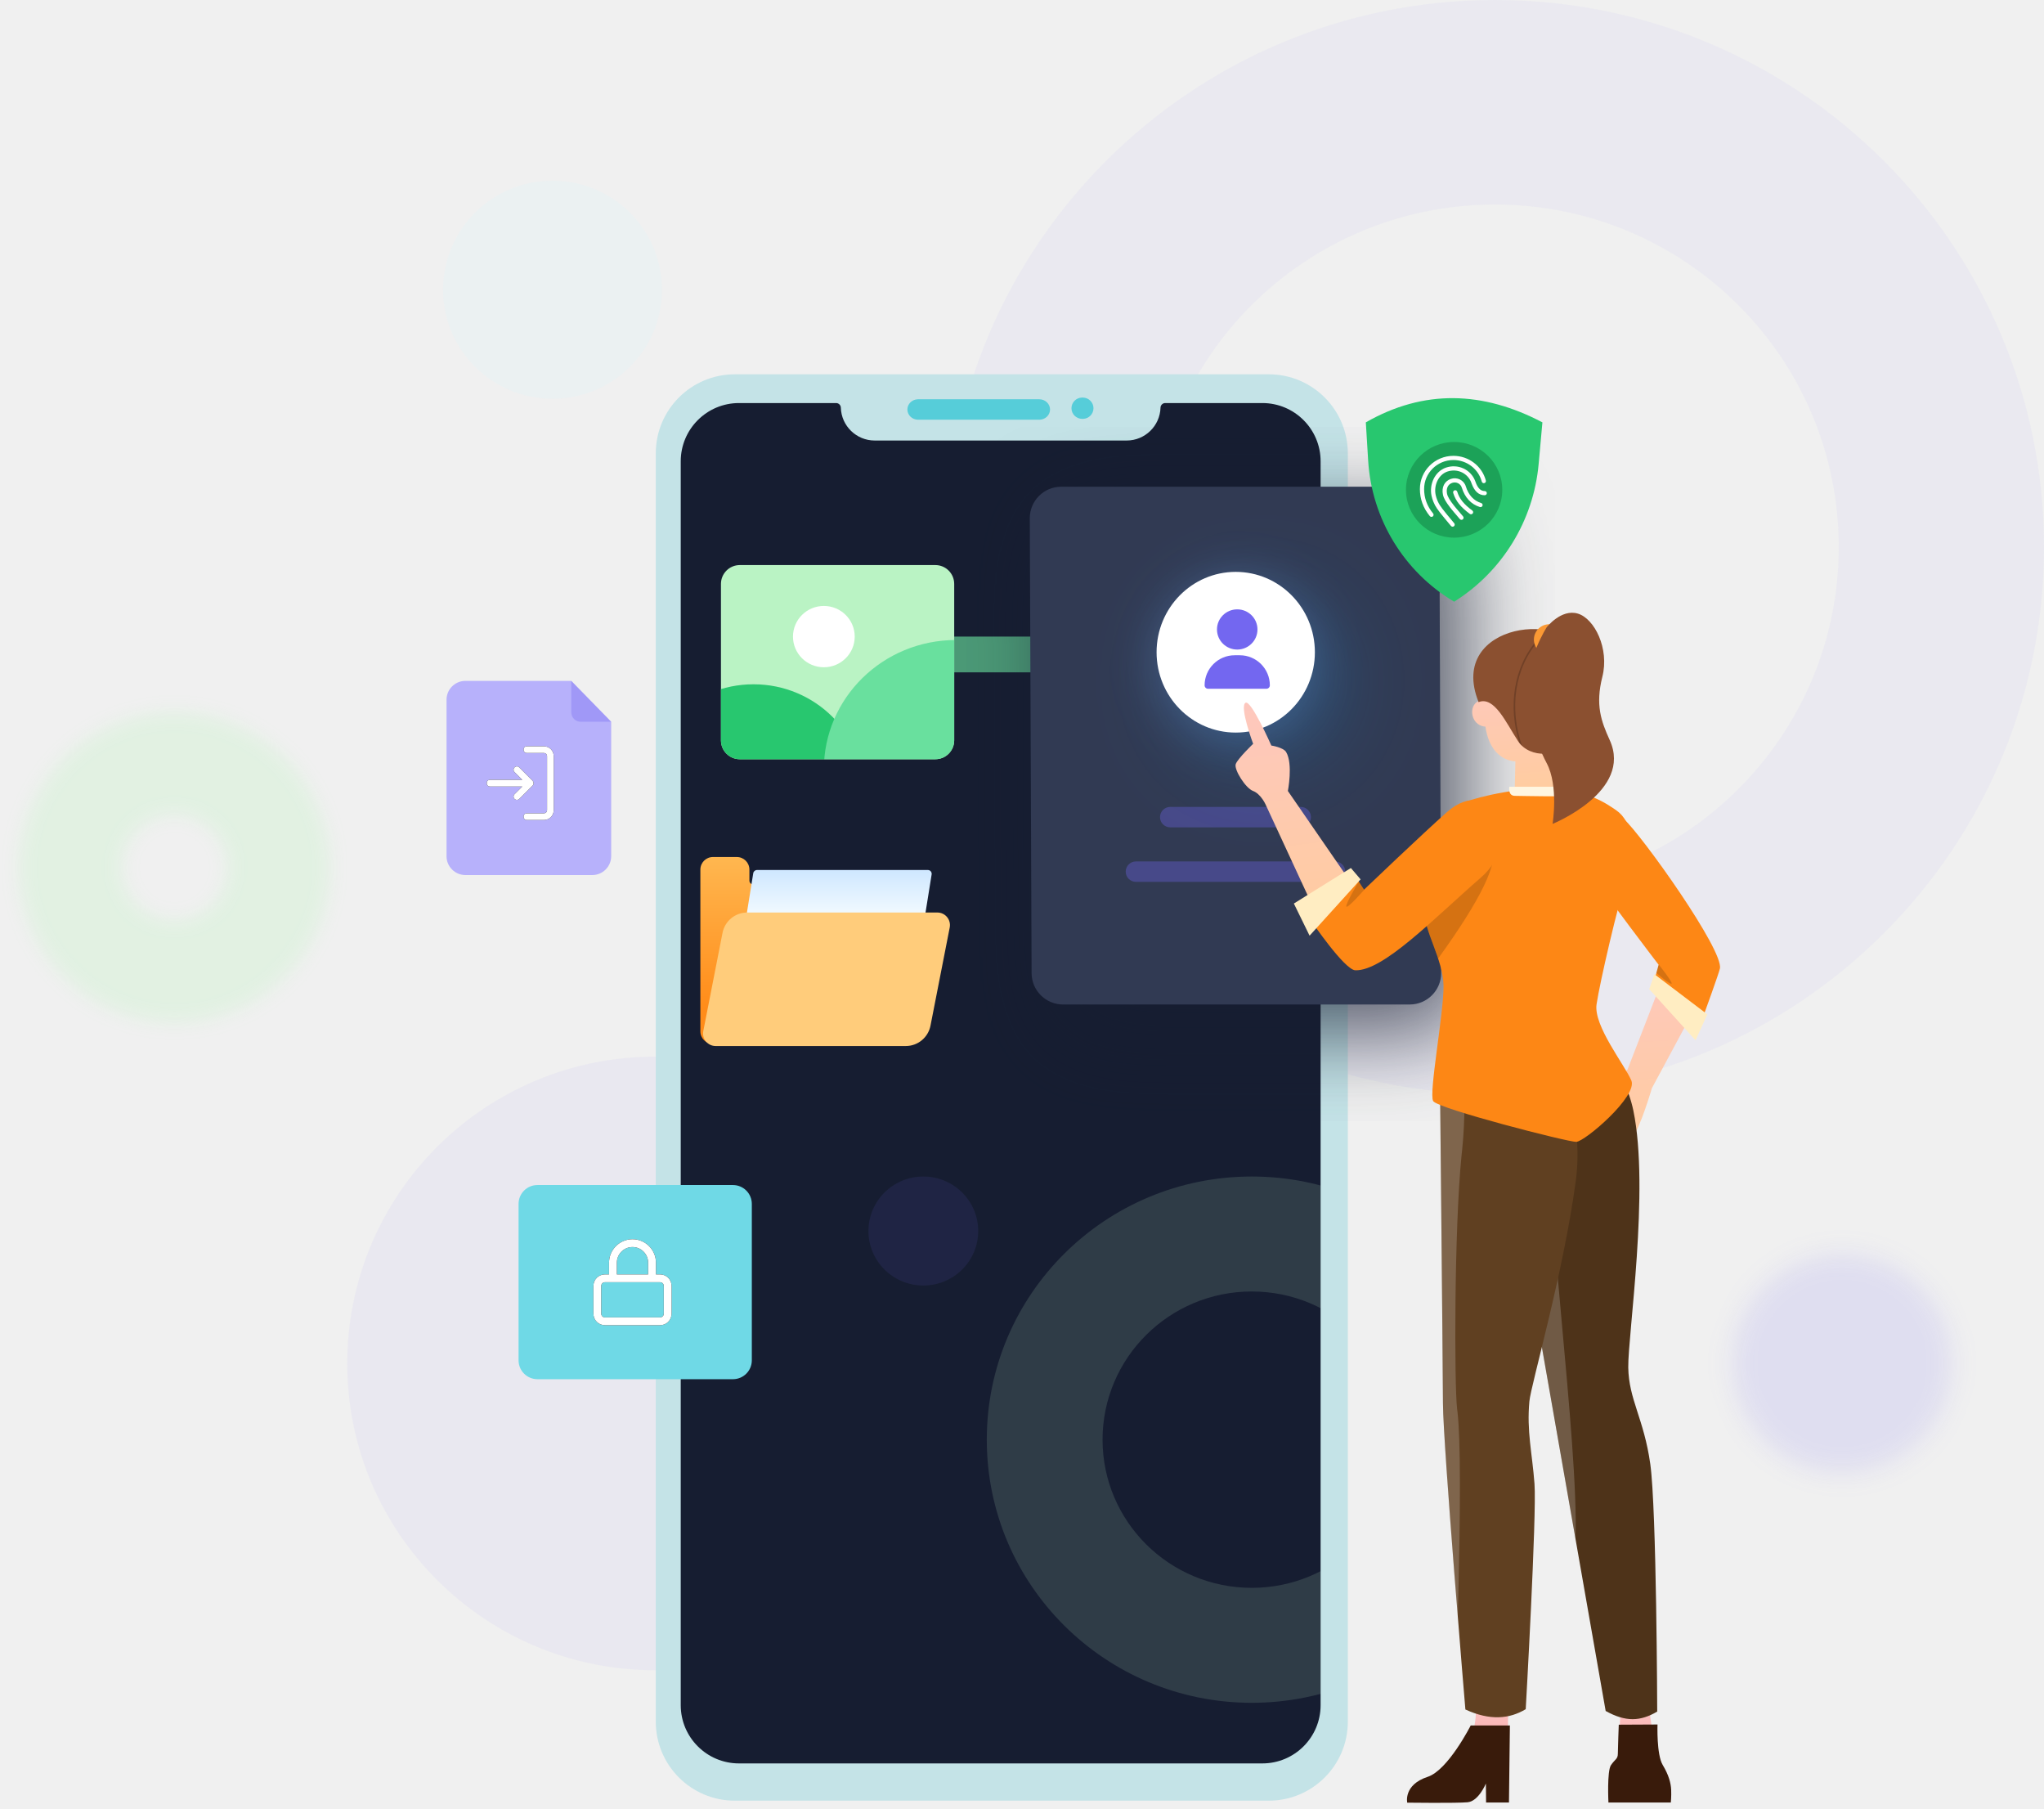
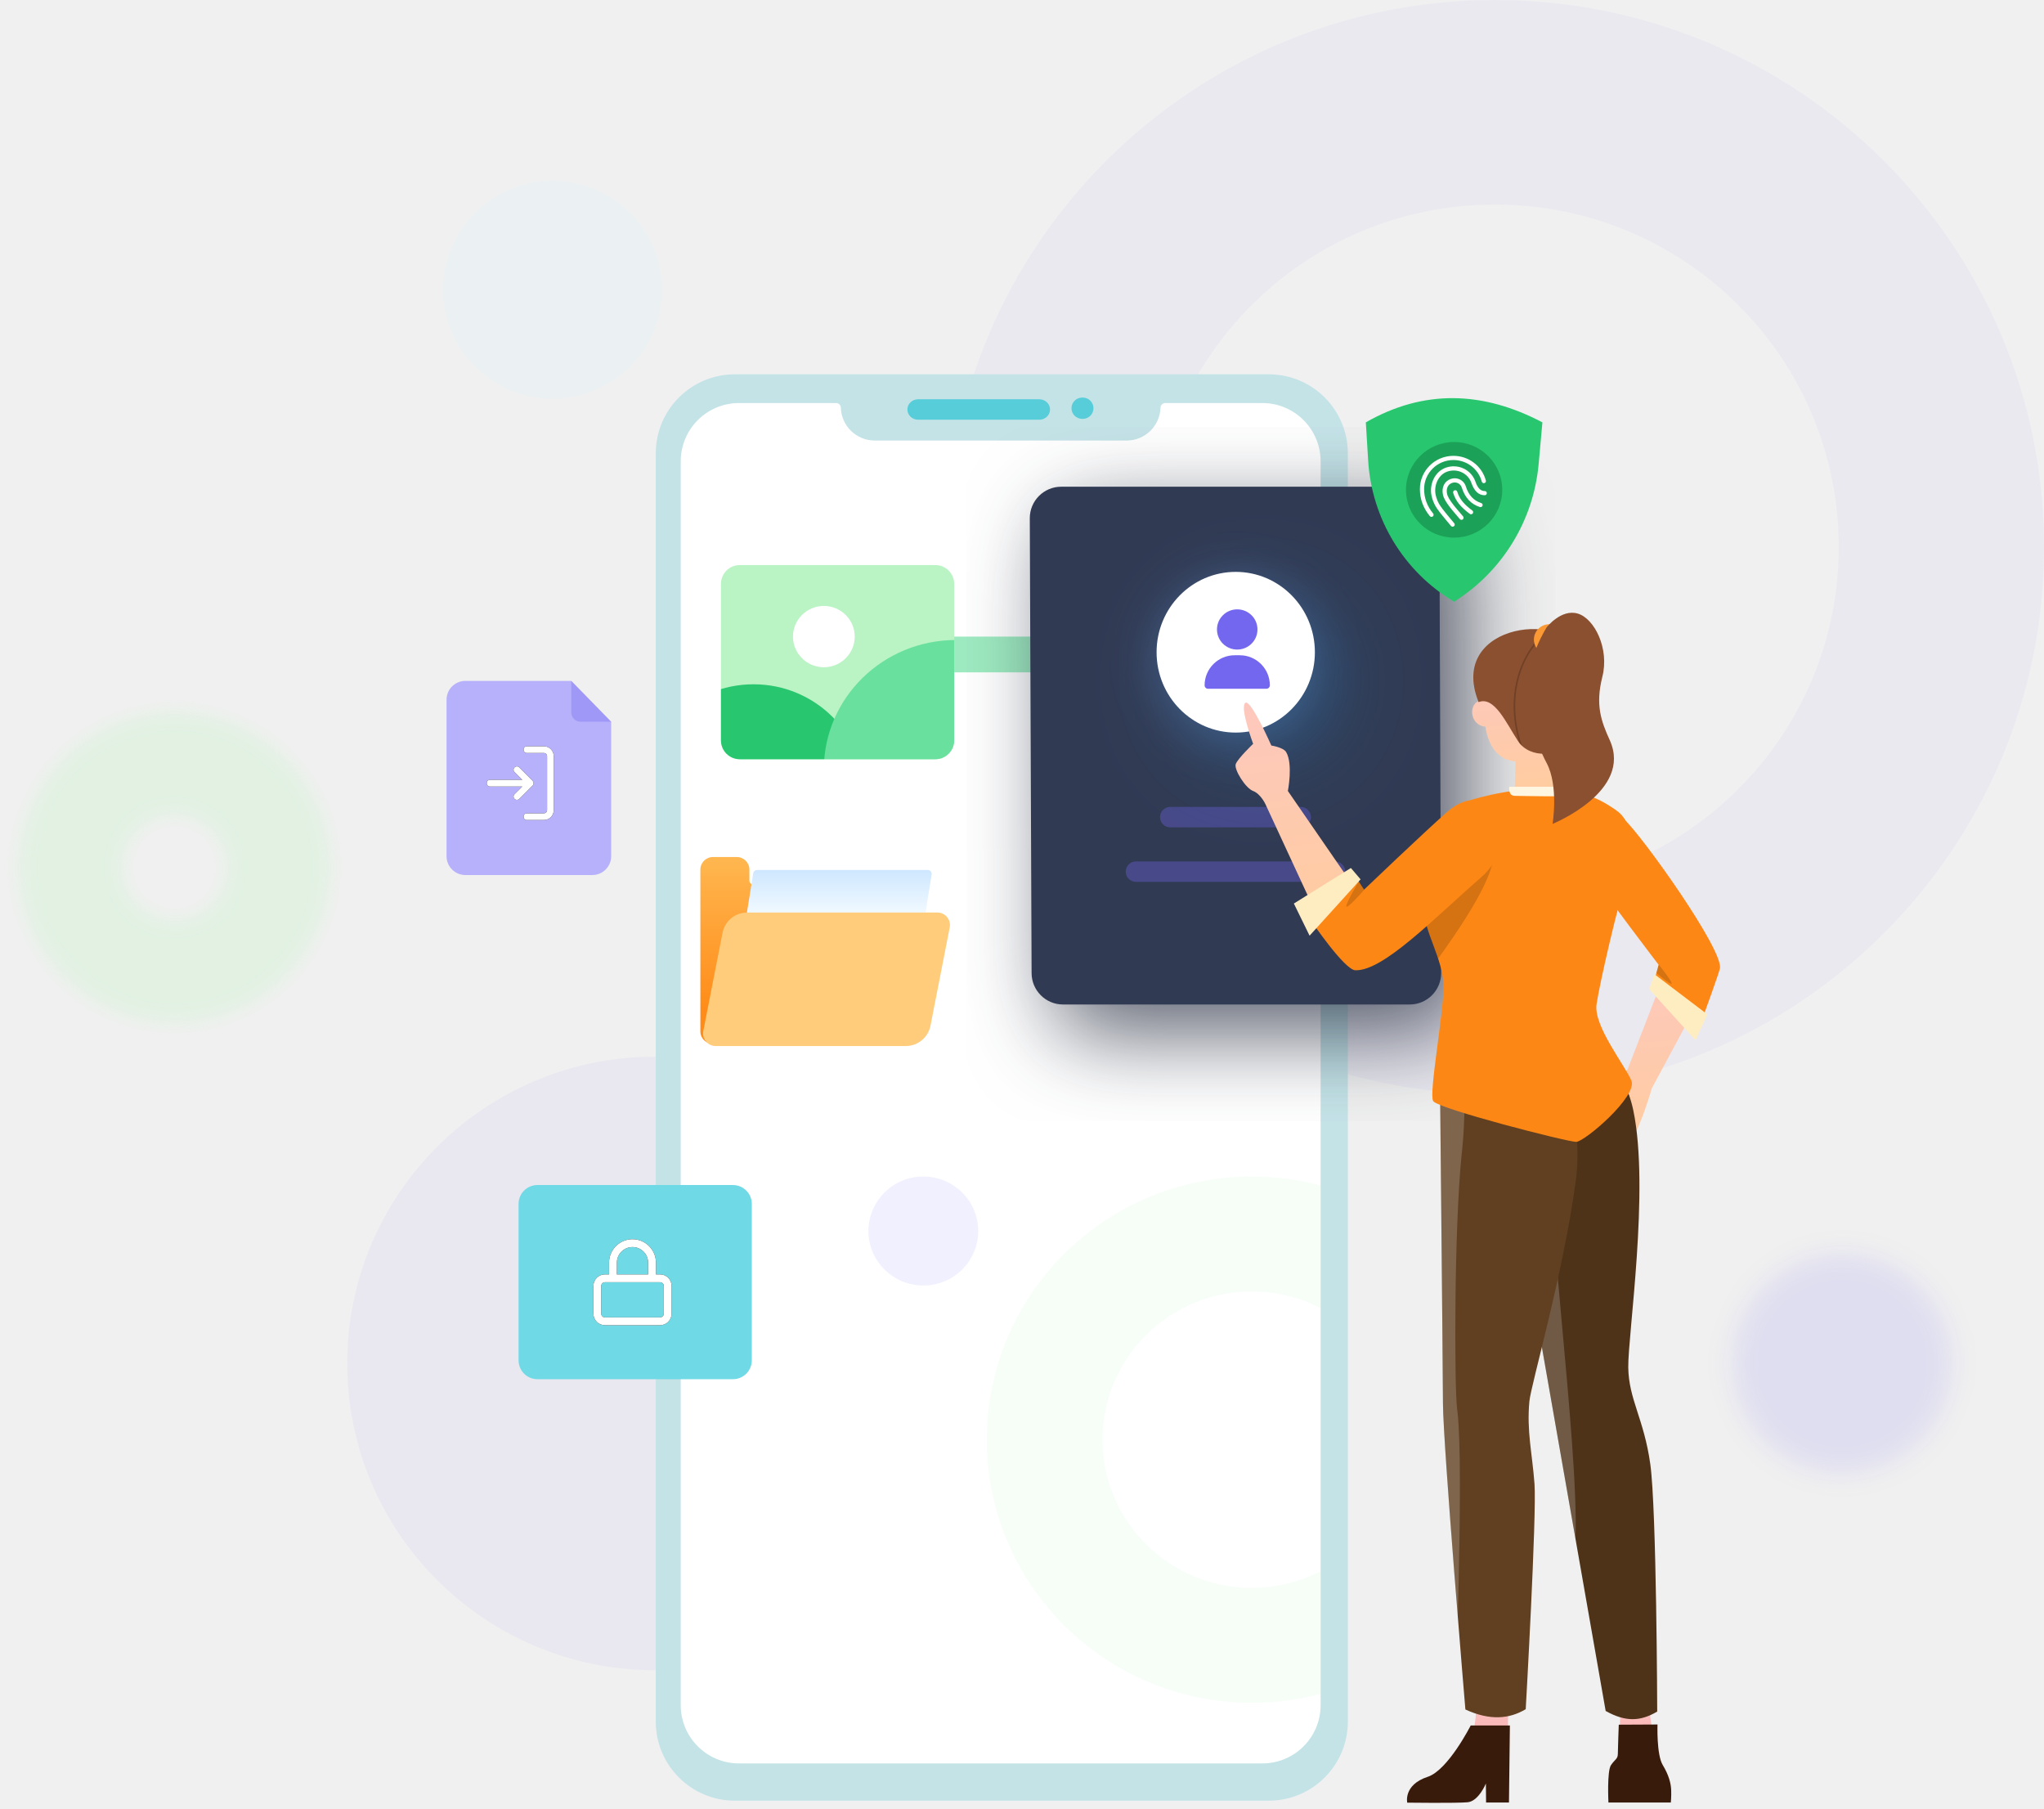
<svg xmlns="http://www.w3.org/2000/svg" width="650" height="575" viewBox="0 0 650 575" fill="none">
  <g id="Illustration">
    <g id="Shape">
      <path id="Oval" opacity="0.053" fill-rule="evenodd" clip-rule="evenodd" d="M650 173.93C650 77.871 571.829 0 475.402 0C378.974 0 300.804 77.871 300.804 173.93C300.804 269.988 378.974 347.859 475.402 347.859C571.829 347.859 650 269.988 650 173.93ZM366.074 173.93C366.074 113.781 415.022 65.02 475.402 65.02C535.782 65.02 584.729 113.781 584.729 173.93C584.729 234.078 535.782 282.839 475.402 282.839C415.022 282.839 366.074 234.078 366.074 173.93Z" fill="#7367F0" />
      <g id="Oval_2" opacity="0.141" filter="url(#filter0_f)">
        <path fill-rule="evenodd" clip-rule="evenodd" d="M104.993 275.795C104.993 248.563 82.833 226.488 55.497 226.488C28.16 226.488 6 248.563 6 275.795C6 303.027 28.16 325.102 55.497 325.102C82.833 325.102 104.993 303.027 104.993 275.795ZM38.635 275.795C38.635 266.518 46.184 258.998 55.497 258.998C64.809 258.998 72.358 266.518 72.358 275.795C72.358 285.072 64.809 292.592 55.497 292.592C46.184 292.592 38.635 285.072 38.635 275.795Z" fill="#8BF78F" />
      </g>
      <ellipse id="Oval_3" cx="208.338" cy="433.469" rx="97.905" ry="97.531" fill="#7367F0" fill-opacity="0.061" />
      <ellipse id="Oval_4" opacity="0.141" cx="175.702" cy="92.112" rx="34.811" ry="34.678" fill="#CEF5FF" />
      <g id="Oval_5" filter="url(#filter1_f)">
        <ellipse cx="585.818" cy="433.469" rx="34.811" ry="34.678" fill="#7367F0" fill-opacity="0.136" />
      </g>
    </g>
    <g id="File Organizer">
      <g id="Phone3">
        <path id="Rectangle" fill-rule="evenodd" clip-rule="evenodd" d="M208.539 144.137C208.539 130.254 219.793 119 233.676 119H403.481C417.364 119 428.618 130.254 428.618 144.137V547.336C428.618 561.218 417.364 572.473 403.481 572.473H233.676C219.793 572.473 208.539 561.218 208.539 547.336V144.137Z" fill="#C4E3E7" />
        <g id="Group 48">
-           <path id="Rectangle_2" fill-rule="evenodd" clip-rule="evenodd" d="M216.477 146.66C216.477 136.431 224.769 128.138 234.999 128.138H265.888C266.701 128.138 267.366 128.784 267.39 129.597V129.597C267.559 135.419 272.328 140.051 278.153 140.051H358.284C364.108 140.051 368.877 135.419 369.047 129.597V129.597C369.07 128.784 369.736 128.138 370.548 128.138H401.438C411.667 128.138 419.96 136.431 419.96 146.66V542.105C419.96 552.334 411.667 560.627 401.438 560.627H234.999C224.769 560.627 216.477 552.334 216.477 542.105V146.66Z" fill="#161D31" />
+           <path id="Rectangle_2" fill-rule="evenodd" clip-rule="evenodd" d="M216.477 146.66C216.477 136.431 224.769 128.138 234.999 128.138H265.888C266.701 128.138 267.366 128.784 267.39 129.597V129.597C267.559 135.419 272.328 140.051 278.153 140.051H358.284C364.108 140.051 368.877 135.419 369.047 129.597V129.597C369.07 128.784 369.736 128.138 370.548 128.138H401.438C411.667 128.138 419.96 136.431 419.96 146.66V542.105C419.96 552.334 411.667 560.627 401.438 560.627H234.999C224.769 560.627 216.477 552.334 216.477 542.105V146.66Z" fill="white" />
          <mask id="mask0" mask-type="alpha" maskUnits="userSpaceOnUse" x="216" y="128" width="204" height="433">
            <path id="Rectangle_3" fill-rule="evenodd" clip-rule="evenodd" d="M216.477 146.66C216.477 136.431 224.769 128.138 234.999 128.138H265.888C266.701 128.138 267.366 128.784 267.39 129.597V129.597C267.559 135.419 272.328 140.051 278.153 140.051H358.284C364.108 140.051 368.877 135.419 369.047 129.597V129.597C369.07 128.784 369.736 128.138 370.548 128.138H401.438C411.667 128.138 419.96 136.431 419.96 146.66V542.105C419.96 552.334 411.667 560.627 401.438 560.627H234.999C224.769 560.627 216.477 552.334 216.477 542.105V146.66Z" fill="white" />
          </mask>
          <g mask="url(#mask0)">
            <ellipse id="Oval_6" opacity="0.099" cx="293.623" cy="391.368" rx="17.453" ry="17.328" fill="#7367F0" />
            <path id="Oval_7" opacity="0.141" fill-rule="evenodd" clip-rule="evenodd" d="M398.068 374.04C444.606 374.04 482.333 411.496 482.333 457.7C482.333 503.904 444.606 541.359 398.068 541.359C351.53 541.359 313.803 503.904 313.803 457.7C313.803 411.496 351.53 374.04 398.068 374.04ZM398.068 410.59C371.862 410.59 350.618 431.682 350.618 457.7C350.618 483.717 371.862 504.809 398.068 504.809C424.274 504.809 445.518 483.717 445.518 457.7C445.518 431.682 424.274 410.59 398.068 410.59Z" fill="#C8F5D0" />
            <path id="Rectangle_4" fill-rule="evenodd" clip-rule="evenodd" d="M241.264 208.075C241.264 204.934 243.809 202.389 246.949 202.389H391.019C394.159 202.389 396.704 204.934 396.704 208.075V208.075C396.704 211.215 394.159 213.76 391.019 213.76H246.949C243.809 213.76 241.264 211.215 241.264 208.075V208.075Z" fill="#68DE9E" fill-opacity="0.642" />
          </g>
        </g>
        <path id="Path" d="M330.508 126.939C332.39 126.939 333.916 128.394 333.916 130.188C333.916 131.942 332.457 133.372 330.632 133.435L330.508 133.437H291.962C290.08 133.437 288.554 131.982 288.554 130.188C288.554 128.433 290.013 127.004 291.838 126.941L291.962 126.939H330.508Z" fill="#56CDD9" />
        <path id="Path_2" d="M344.322 126.397C346.205 126.397 347.731 127.913 347.731 129.782C347.731 131.609 346.272 133.099 344.447 133.164L344.322 133.166H344.143C342.261 133.166 340.734 131.651 340.734 129.782C340.734 127.954 342.193 126.465 344.018 126.4L344.143 126.397H344.322Z" fill="#56CDD9" />
      </g>
      <g id="Icon54">
        <g id="Group 37">
          <path id="Rectangle_5" fill-rule="evenodd" clip-rule="evenodd" d="M222.72 276.463C222.72 274.254 224.511 272.463 226.72 272.463L234.313 272.463C236.523 272.463 238.313 274.254 238.313 276.463V279.966C238.313 280.639 238.859 281.185 239.533 281.185H289.542C291.751 281.185 293.542 282.976 293.542 285.185V327.883C293.542 330.092 291.751 331.883 289.542 331.883H226.72C224.511 331.883 222.72 330.092 222.72 327.883V276.463Z" fill="url(#paint0_linear)" />
          <path id="Rectangle_6" fill-rule="evenodd" clip-rule="evenodd" d="M239.536 277.616C239.631 277.025 240.141 276.59 240.739 276.59H295.061C295.812 276.59 296.384 277.261 296.265 278.003L288.105 328.794C288.01 329.385 287.5 329.82 286.901 329.82H232.579C231.829 329.82 231.256 329.149 231.375 328.408L239.536 277.616Z" fill="url(#paint1_linear)" />
          <path id="Rectangle_7" fill-rule="evenodd" clip-rule="evenodd" d="M298.086 290.108C300.604 290.108 302.496 292.406 302.012 294.877L295.899 326.091C295.163 329.845 291.873 332.554 288.048 332.554H227.579C225.061 332.554 223.17 330.256 223.654 327.785L229.767 296.57C230.502 292.816 233.792 290.108 237.617 290.108L298.086 290.108Z" fill="#FFCC7B" />
        </g>
      </g>
      <g id="Group 28">
        <path id="Rectangle_8" fill-rule="evenodd" clip-rule="evenodd" d="M142 222.468C142 219.154 144.686 216.468 148 216.468H181.667L194.359 229.463V272.197C194.359 275.511 191.673 278.197 188.359 278.197H148C144.686 278.197 142 275.511 142 272.197V222.468Z" fill="#B7B1FB" />
        <g id="Icon">
          <path id="Mask" fill-rule="evenodd" clip-rule="evenodd" d="M176.099 257.505V240.458C176.099 238.647 174.714 237.262 172.903 237.262H167.575C166.935 237.262 166.509 237.688 166.509 238.327C166.509 238.966 166.935 239.393 167.575 239.393H172.903C173.542 239.393 173.968 239.819 173.968 240.458V257.505C173.968 258.144 173.542 258.57 172.903 258.57H167.575C166.935 258.57 166.509 258.996 166.509 259.636C166.509 260.275 166.935 260.701 167.575 260.701H172.903C174.714 260.701 176.099 259.316 176.099 257.505ZM169.599 248.555C169.706 248.875 169.706 249.194 169.599 249.408C169.599 249.514 169.493 249.621 169.386 249.727L165.124 253.989C164.91 254.202 164.591 254.308 164.378 254.308C164.165 254.308 163.845 254.202 163.632 253.989C163.205 253.563 163.205 252.923 163.632 252.497L166.083 250.047H155.853C155.213 250.047 154.787 249.621 154.787 248.981C154.787 248.342 155.213 247.916 155.853 247.916H166.083L163.632 245.465C163.205 245.039 163.205 244.4 163.632 243.974C164.058 243.548 164.697 243.548 165.124 243.974L169.386 248.236C169.439 248.289 169.466 248.342 169.493 248.395C169.519 248.449 169.546 248.502 169.599 248.555Z" fill="black" />
          <mask id="mask1" mask-type="alpha" maskUnits="userSpaceOnUse" x="154" y="237" width="23" height="24">
            <path id="Mask_2" fill-rule="evenodd" clip-rule="evenodd" d="M176.099 257.505V240.458C176.099 238.647 174.714 237.262 172.903 237.262H167.575C166.935 237.262 166.509 237.688 166.509 238.327C166.509 238.966 166.935 239.393 167.575 239.393H172.903C173.542 239.393 173.968 239.819 173.968 240.458V257.505C173.968 258.144 173.542 258.57 172.903 258.57H167.575C166.935 258.57 166.509 258.996 166.509 259.636C166.509 260.275 166.935 260.701 167.575 260.701H172.903C174.714 260.701 176.099 259.316 176.099 257.505ZM169.599 248.555C169.706 248.875 169.706 249.194 169.599 249.408C169.599 249.514 169.493 249.621 169.386 249.727L165.124 253.989C164.91 254.202 164.591 254.308 164.378 254.308C164.165 254.308 163.845 254.202 163.632 253.989C163.205 253.563 163.205 252.923 163.632 252.497L166.083 250.047H155.853C155.213 250.047 154.787 249.621 154.787 248.981C154.787 248.342 155.213 247.916 155.853 247.916H166.083L163.632 245.465C163.205 245.039 163.205 244.4 163.632 243.974C164.058 243.548 164.697 243.548 165.124 243.974L169.386 248.236C169.439 248.289 169.466 248.342 169.493 248.395C169.519 248.449 169.546 248.502 169.599 248.555Z" fill="white" />
          </mask>
          <g mask="url(#mask1)">
            <g id="Icon Color">
              <rect id="ð¨ Icon Color" x="152.656" y="236.196" width="25.575" height="25.57" fill="white" />
            </g>
          </g>
        </g>
        <path id="Path_3" opacity="0.34" d="M194.358 229.463H184.666C183.009 229.463 181.666 228.12 181.666 226.463V216.468L194.358 229.463Z" fill="#7367F0" />
      </g>
      <g id="Group">
        <path id="Rectangle_9" fill-rule="evenodd" clip-rule="evenodd" d="M164.907 382.748C164.907 379.434 167.594 376.748 170.907 376.748H233.082C236.396 376.748 239.082 379.434 239.082 382.748V432.477C239.082 435.791 236.396 438.477 233.082 438.477H170.907C167.594 438.477 164.907 435.791 164.907 432.477V382.748Z" fill="#6FD9E6" />
        <g id="Icon_2">
          <path id="Mask_3" fill-rule="evenodd" clip-rule="evenodd" d="M209.841 405.159H208.598V401.43C208.598 397.328 205.241 393.972 201.138 393.972C197.036 393.972 193.679 397.328 193.679 401.43V405.159H192.436C190.322 405.159 188.706 406.774 188.706 408.888V417.589C188.706 419.702 190.322 421.317 192.436 421.317H209.841C211.954 421.317 213.57 419.702 213.57 417.589V408.888C213.57 406.774 211.954 405.159 209.841 405.159ZM196.165 401.43C196.165 398.695 198.403 396.458 201.138 396.458C203.873 396.458 206.111 398.695 206.111 401.43V405.159H196.165V401.43ZM209.841 418.831C210.587 418.831 211.084 418.334 211.084 417.589V408.888C211.084 408.142 210.587 407.645 209.841 407.645H192.436C191.69 407.645 191.192 408.142 191.192 408.888V417.589C191.192 418.334 191.69 418.831 192.436 418.831H209.841Z" fill="black" />
          <mask id="mask2" mask-type="alpha" maskUnits="userSpaceOnUse" x="188" y="393" width="26" height="29">
            <path id="Mask_4" fill-rule="evenodd" clip-rule="evenodd" d="M209.841 405.159H208.598V401.43C208.598 397.328 205.241 393.972 201.138 393.972C197.036 393.972 193.679 397.328 193.679 401.43V405.159H192.436C190.322 405.159 188.706 406.774 188.706 408.888V417.589C188.706 419.702 190.322 421.317 192.436 421.317H209.841C211.954 421.317 213.57 419.702 213.57 417.589V408.888C213.57 406.774 211.954 405.159 209.841 405.159ZM196.165 401.43C196.165 398.695 198.403 396.458 201.138 396.458C203.873 396.458 206.111 398.695 206.111 401.43V405.159H196.165V401.43ZM209.841 418.831C210.587 418.831 211.084 418.334 211.084 417.589V408.888C211.084 408.142 210.587 407.645 209.841 407.645H192.436C191.69 407.645 191.192 408.142 191.192 408.888V417.589C191.192 418.334 191.69 418.831 192.436 418.831H209.841Z" fill="white" />
          </mask>
          <g mask="url(#mask2)">
            <g id="Icon Color_2">
              <rect id="ð¨ Icon Color_2" x="186.22" y="392.729" width="29.837" height="29.832" fill="white" />
            </g>
          </g>
        </g>
      </g>
      <g id="Group 34">
        <path id="Rectangle_10" d="M229.265 185.646C229.265 182.333 231.951 179.646 235.265 179.646H297.44C300.754 179.646 303.44 182.333 303.44 185.646V235.376C303.44 238.69 300.754 241.376 297.44 241.376H235.265C231.951 241.376 229.265 238.69 229.265 235.376V185.646Z" fill="#BAF3C4" />
        <mask id="mask3" mask-type="alpha" maskUnits="userSpaceOnUse" x="229" y="179" width="75" height="63">
          <path id="Rectangle_11" d="M229.265 185.646C229.265 182.333 231.951 179.646 235.265 179.646H297.44C300.754 179.646 303.44 182.333 303.44 185.646V235.376C303.44 238.69 300.754 241.376 297.44 241.376H235.265C231.951 241.376 229.265 238.69 229.265 235.376V185.646Z" fill="white" />
        </mask>
        <g mask="url(#mask3)">
          <ellipse id="Oval_8" cx="261.989" cy="202.389" rx="9.817" ry="9.747" fill="white" />
          <ellipse id="Oval_9" cx="239.627" cy="252.747" rx="35.451" ry="35.197" fill="#28C76F" />
          <ellipse id="Oval_10" cx="303.986" cy="244.625" rx="41.996" ry="41.153" fill="#69E09E" />
        </g>
      </g>
      <g id="Group 23">
        <g id="Rectangle_12" filter="url(#filter2_d)">
          <path fill-rule="evenodd" clip-rule="evenodd" d="M327.477 164.778C327.455 159.239 331.939 154.738 337.477 154.738H447.72C453.227 154.738 457.698 159.191 457.72 164.698L458.295 309.31C458.317 314.848 453.833 319.35 448.295 319.35H338.052C332.545 319.35 328.074 314.897 328.052 309.39L327.477 164.778Z" fill="#313A53" />
        </g>
        <path id="Rectangle_13" opacity="0.34" d="M368.889 259.786C368.889 257.992 370.343 256.537 372.138 256.537H413.635C415.43 256.537 416.884 257.992 416.884 259.786V259.786C416.884 261.581 415.43 263.035 413.635 263.035H372.138C370.343 263.035 368.889 261.581 368.889 259.786V259.786Z" fill="#7367F0" />
        <path id="Rectangle_14" opacity="0.34" d="M357.98 277.114C357.98 275.32 359.435 273.865 361.229 273.865H424.543C426.338 273.865 427.792 275.32 427.792 277.114V277.114C427.792 278.908 426.338 280.363 424.543 280.363H361.229C359.435 280.363 357.98 278.908 357.98 277.114V277.114Z" fill="#7367F0" />
        <g id="Icon8">
          <g id="Oval_11" filter="url(#filter3_dd)">
            <ellipse cx="392.968" cy="207.357" rx="25.17" ry="25.545" fill="white" />
          </g>
          <g id="Group 70">
            <path id="Combined Shape" fill-rule="evenodd" clip-rule="evenodd" d="M393.443 206.51C396.999 206.51 399.882 203.648 399.882 200.117C399.882 196.587 396.999 193.725 393.443 193.725C389.887 193.725 387.004 196.587 387.004 200.117C387.004 203.648 389.887 206.51 393.443 206.51ZM392.631 208.32C387.35 208.32 383.069 212.601 383.069 217.881C383.069 218.485 383.559 218.974 384.162 218.974H402.724C403.327 218.974 403.817 218.485 403.817 217.881C403.817 212.601 399.536 208.32 394.255 208.32H392.631Z" fill="#7367F0" />
          </g>
        </g>
      </g>
      <g id="Wom3.5">
        <g id="RArm">
          <path id="Path_4" fill-rule="evenodd" clip-rule="evenodd" d="M517.545 340.072C517.545 340.072 505.347 352.052 506.095 353.223C506.843 354.403 512.99 351.663 512.99 351.663C512.99 351.663 505.321 364.247 506.899 365.214C508.476 366.181 516.545 364.223 519.019 361.629C521.494 359.035 525.312 345.945 525.312 345.945L543.865 311.45L530.41 306.827L517.545 340.072Z" fill="url(#paint2_linear)" />
          <path id="Path_5" fill-rule="evenodd" clip-rule="evenodd" d="M505.088 276.306C510.211 284.208 527.455 306.729 527.455 306.729L526.198 311.222L542.045 322.008C542.045 322.008 546.547 309.66 546.938 307.923C548.226 302.193 522.192 265.626 516.362 260.342C507.184 252.022 497.26 264.229 505.088 276.306Z" fill="#FD8715" />
          <path id="Path_6" fill-rule="evenodd" clip-rule="evenodd" d="M531.576 312.707C531.872 312.135 527.48 306.648 527.48 306.648L526.736 309.316C526.736 309.316 531.281 313.28 531.576 312.707Z" fill="black" fill-opacity="0.16" />
          <path id="Path 70" fill-rule="evenodd" clip-rule="evenodd" d="M526.1 309.714L542.936 322.479L539.184 330.734L524.464 314.478L526.1 309.714Z" fill="#FFEDC2" />
        </g>
        <g id="RLeg">
          <path id="Path_7" fill-rule="evenodd" clip-rule="evenodd" d="M515.472 542.024L514.537 557.842L526.524 558.152L524.271 542.024H515.472Z" fill="url(#paint3_linear)" />
          <path id="Path_8" fill-rule="evenodd" clip-rule="evenodd" d="M527.092 548.256C527.092 548.256 526.756 557.782 528.743 561.108C530.743 564.433 531.348 567.012 531.437 569.001C531.531 571.133 531.328 573.065 531.328 573.065H511.488C511.488 573.065 510.991 563.042 512.305 561.152C513.619 559.263 514.481 559.23 514.481 557.56C514.492 555.89 514.776 548.318 514.776 548.318L527.092 548.256Z" fill="#391B0B" />
          <path id="Path_9" fill-rule="evenodd" clip-rule="evenodd" d="M473.239 330.841L504.336 327.485L504.793 327.906C507.009 330.003 516.641 339.739 519.408 353.048C524.633 378.173 517.64 424.578 517.795 434.753C517.943 444.929 522.786 451.069 524.799 465.456C526.811 479.843 527.001 544.143 527.001 544.143C521.665 547.283 516.97 547.507 510.607 543.955L473.239 330.841Z" fill="#4E3319" />
          <path id="Path_10" fill-rule="evenodd" clip-rule="evenodd" d="M501.016 489.256L473.239 330.841L490.529 328.975C491.299 384.008 502.052 458.397 501.016 489.256Z" fill="white" fill-opacity="0.192" />
        </g>
        <g id="LLeg">
          <path id="Path_11" fill-rule="evenodd" clip-rule="evenodd" d="M479.609 540.361L469.387 540.526C469.387 540.526 470.059 551.06 466.128 554.628L465.913 554.815C461.168 558.764 479.476 557.339 479.476 557.339L479.609 540.361Z" fill="url(#paint4_linear)" />
          <path id="Path_12" fill-rule="evenodd" clip-rule="evenodd" d="M480.151 548.573L479.857 573.056L472.578 573.061L472.515 567.028C472.515 567.028 470.219 572.653 466.71 572.978C463.191 573.303 447.509 573.104 447.509 573.104C447.509 573.104 446.206 567.456 454.012 564.891C460.505 562.759 467.684 548.573 467.684 548.573H480.151Z" fill="#391B0B" />
          <path id="Path_13" fill-rule="evenodd" clip-rule="evenodd" d="M457.814 333.019L492.733 331.844L492.994 332.323C494.688 335.514 503.972 354.195 501.106 375.428C497.082 405.232 486.853 440.171 486.352 445.509C485.459 455.025 487.245 461.915 487.977 471.744C488.709 481.573 485.185 543.391 485.185 543.391C480.003 546.485 473.837 547.092 465.998 543.484C465.998 543.484 458.921 459.518 458.869 446.229C458.817 432.941 457.814 333.019 457.814 333.019Z" fill="#604021" />
          <path id="Path_14" fill-rule="evenodd" clip-rule="evenodd" d="M465 365.255L464.768 367.463C462.441 390.748 462.458 440.198 463.36 447.824L463.483 448.807C464.483 457.412 464.515 479.26 463.58 514.35L462.364 499.208C460.058 470.072 458.893 452.412 458.869 446.229L458.827 439.83C458.626 413.956 457.814 333.018 457.814 333.018L465.179 332.771C465.966 345.547 465.906 356.375 465 365.255Z" fill="white" fill-opacity="0.192" />
        </g>
        <g id="Head">
          <path id="Path_15" fill-rule="evenodd" clip-rule="evenodd" d="M471.13 222.653C466.834 223.12 467.138 230.619 472.368 231.011C473.437 238.24 477.25 241.684 481.898 242.083L481.64 253.018L502.199 253.006C502.199 253.006 496.41 245.281 496.699 234.706C496.987 224.13 496.505 214.196 496.505 214.196L469.876 214.67L471.13 222.653Z" fill="url(#paint5_linear)" />
          <path id="Path_16" fill-rule="evenodd" clip-rule="evenodd" d="M470.195 223.215C475.199 221.25 478.896 229.709 482.725 235.589C486.554 241.468 496.474 240.469 497.841 235.589C503.017 224.899 507.478 210.367 501.438 209.174C500.587 193.726 459.859 197.373 470.195 223.215Z" fill="#8B5030" />
          <path id="Combined Shape_2" fill-rule="evenodd" clip-rule="evenodd" d="M498.141 203.079H489.281H489.169L489.095 203.162C481.246 211.86 479.5 224.681 483.191 236.235C483.447 236.556 483.724 236.853 484.017 237.126C479.932 225.481 481.513 212.381 489.392 203.579H498.734C498.544 203.406 498.346 203.24 498.141 203.079Z" fill="black" fill-opacity="0.199" />
          <ellipse id="Oval_12" cx="492.697" cy="203.329" rx="4.909" ry="4.873" fill="#FB9934" />
        </g>
        <g id="Body">
          <path id="Path_17" fill-rule="evenodd" clip-rule="evenodd" d="M465.736 255.135C461.149 261.825 453.505 284.53 453.071 289.637C452.583 295.529 458.945 304.915 459.049 313.444C459.142 321.974 454.304 347.658 455.758 350.058C457.2 352.457 498.554 363.079 501.252 363.022C503.939 362.964 520.901 348.507 518.773 343.511C516.633 338.515 506.7 326.099 507.712 319.292C508.712 312.485 514.521 287.36 517.405 278.809C520.278 270.257 519.32 261.279 513.959 257.6C511.305 255.779 504.226 250.606 491.619 250.63C479.012 250.654 466.092 254.617 465.736 255.135Z" fill="#FD8715" />
          <path id="Path 68" fill-rule="evenodd" clip-rule="evenodd" d="M479.971 250.141C479.971 250.141 479.44 253.018 481.763 253.018C484.085 253.018 499.665 253.527 501.774 252.617C503.884 251.708 503.251 250.141 503.251 250.141H479.971Z" fill="#FFF6E1" />
          <path id="Path_18" fill-rule="evenodd" clip-rule="evenodd" d="M459.078 269.604L459.219 269.533C467.714 265.323 472.817 265.137 474.527 268.975C476.738 273.937 471.004 285.858 457.327 304.74C455.448 299.013 452.746 293.553 453.071 289.637C453.322 286.681 455.988 277.832 459.078 269.604Z" fill="black" fill-opacity="0.16" />
        </g>
        <g id="LArm">
          <path id="Path_19" fill-rule="evenodd" clip-rule="evenodd" d="M402.413 255.658C402.413 255.658 400.883 252.36 398.477 251.468C396.072 250.576 392.393 244.665 392.962 242.949C393.531 241.233 398.507 236.473 398.507 236.473C398.507 236.473 394.108 224.753 396.056 223.43C397.777 222.261 404.291 237.023 404.291 237.023C404.291 237.023 408.121 237.596 409.004 239.106C411.232 242.91 409.548 251.468 409.548 251.468L432.156 284.267L421.782 297.472L402.413 255.658Z" fill="url(#paint6_linear)" />
          <path id="Path_20" fill-rule="evenodd" clip-rule="evenodd" d="M460.125 258.201C452.479 264.945 433.777 282.836 433.777 282.836C433.777 282.836 430.999 278.609 430.999 278.609L417.013 292.828C417.013 292.828 427.563 308.364 430.999 308.473C439.95 308.756 455.989 291.976 471.068 278.874C484.588 267.126 474.377 245.631 460.125 258.201Z" fill="#FD8715" />
          <path id="Path_21" fill-rule="evenodd" clip-rule="evenodd" d="M433.832 282.857C433.832 282.857 428.586 288.881 428.153 288.224C427.72 287.567 432.11 280.244 432.11 280.244L433.832 282.857Z" fill="black" fill-opacity="0.16" />
          <path id="Path 69" fill-rule="evenodd" clip-rule="evenodd" d="M432.673 279.567L416.452 297.472L411.454 287.254L429.587 275.957L432.673 279.567Z" fill="#FFEDC2" />
        </g>
        <path id="Path_22" fill-rule="evenodd" clip-rule="evenodd" d="M491.835 199.45C491.835 199.45 496.429 193.51 501.733 195.069C507.037 196.627 511.834 206.18 509.556 215.159C507.29 224.14 509.159 229.262 511.909 235.315C519.295 251.595 493.721 261.933 493.721 261.933C493.721 261.933 495.717 249.869 491.835 242.584C487.838 235.082 485.568 225.461 485.568 219.574C485.568 209.336 491.835 199.45 491.835 199.45Z" fill="#8B5030" />
      </g>
      <g id="Group 39">
        <path id="Rectangle_15" fill-rule="evenodd" clip-rule="evenodd" d="M434.338 134.277C452.818 123.705 471.55 124.331 490.493 134.277L489.293 147.546C487.666 165.529 477.722 181.716 462.415 191.295V191.295V191.295C446.446 181.783 436.213 164.989 435.08 146.435L434.338 134.277Z" fill="#28C76F" />
        <ellipse id="Oval_13" cx="462.416" cy="155.723" rx="15.315" ry="15.205" fill="#1CA258" />
        <g id="Group 40">
          <path id="Path_23" fill-rule="evenodd" clip-rule="evenodd" d="M462.197 144.922C467.068 144.922 471.284 148.181 472.507 152.778C472.602 153.133 472.388 153.497 472.031 153.591C471.673 153.685 471.306 153.473 471.212 153.118C470.143 149.102 466.456 146.252 462.197 146.252C457.048 146.252 452.875 150.381 452.875 155.472C452.875 158.346 453.824 160.929 455.734 163.247C455.969 163.531 455.927 163.95 455.64 164.183C455.354 164.415 454.932 164.374 454.697 164.089C452.593 161.537 451.535 158.656 451.535 155.472C451.535 149.645 456.309 144.922 462.197 144.922Z" fill="white" />
          <path id="Path_24" fill-rule="evenodd" clip-rule="evenodd" d="M459.827 148.663C463.619 147.367 467.713 149.243 469.112 152.912L469.188 153.122C469.907 155.195 470.885 156.133 472.136 156.117C472.506 156.112 472.81 156.406 472.814 156.774C472.819 157.141 472.523 157.443 472.153 157.447C470.288 157.471 468.903 156.203 468.011 153.807L467.921 153.555C466.843 150.448 463.432 148.838 460.263 149.921C457.41 150.896 455.885 154.344 456.556 157.383C456.686 157.975 456.851 158.506 457.064 159.018L457.255 159.46C457.891 160.856 458.718 161.903 462.454 166.36C462.69 166.643 462.652 167.062 462.367 167.297C462.083 167.532 461.66 167.493 461.423 167.211L459.42 164.808C457.016 161.896 456.473 161.066 455.867 159.626L455.825 159.525C455.582 158.939 455.393 158.334 455.246 157.668C454.441 154.017 456.272 149.879 459.827 148.663Z" fill="white" />
          <path id="Path_25" fill-rule="evenodd" clip-rule="evenodd" d="M461.375 152.255C463.339 151.583 465.512 152.632 466.122 154.593C467.003 157.418 468.623 159.173 471.015 159.927C471.368 160.038 471.563 160.412 471.451 160.762C471.339 161.112 470.962 161.306 470.61 161.195C467.779 160.303 465.847 158.21 464.842 154.986C464.458 153.753 463.07 153.083 461.811 153.513C460.471 153.971 459.808 155.254 460.174 157.01C460.359 157.903 461.094 159.119 462.345 160.703L462.558 160.971C462.734 161.19 462.918 161.414 463.118 161.653L465.271 164.182C465.507 164.465 465.467 164.885 465.182 165.119C464.897 165.353 464.474 165.313 464.238 165.03L462.516 163.012L462.085 162.501C461.881 162.256 461.692 162.026 461.511 161.801L461.077 161.252C459.831 159.642 459.089 158.372 458.861 157.279C458.364 154.891 459.373 152.939 461.375 152.255Z" fill="white" />
          <path id="Path_26" fill-rule="evenodd" clip-rule="evenodd" d="M462.568 155.878C462.922 155.77 463.296 155.968 463.405 156.319C464.127 158.66 465.541 160.321 468.201 162.304C468.497 162.524 468.557 162.941 468.335 163.235C468.113 163.529 467.693 163.588 467.397 163.368C464.531 161.231 462.944 159.368 462.123 156.709C462.015 156.358 462.214 155.986 462.568 155.878Z" fill="white" />
        </g>
      </g>
    </g>
  </g>
  <defs>
    <filter id="filter0_f" x="0.563" y="221.051" width="109.866" height="109.487" filterUnits="userSpaceOnUse" color-interpolation-filters="sRGB">
      <feFlood flood-opacity="0" result="BackgroundImageFix" />
      <feBlend mode="normal" in="SourceGraphic" in2="BackgroundImageFix" result="shape" />
      <feGaussianBlur stdDeviation="2.718" result="effect1_foregroundBlur" />
    </filter>
    <filter id="filter1_f" x="542.852" y="390.637" width="85.931" height="85.665" filterUnits="userSpaceOnUse" color-interpolation-filters="sRGB">
      <feFlood flood-opacity="0" result="BackgroundImageFix" />
      <feBlend mode="normal" in="SourceGraphic" in2="BackgroundImageFix" result="shape" />
      <feGaussianBlur stdDeviation="4.077" result="effect1_foregroundBlur" />
    </filter>
    <filter id="filter2_d" x="307.478" y="135.738" width="186.818" height="220.612" filterUnits="userSpaceOnUse" color-interpolation-filters="sRGB">
      <feFlood flood-opacity="0" result="BackgroundImageFix" />
      <feColorMatrix in="SourceAlpha" type="matrix" values="0 0 0 0 0 0 0 0 0 0 0 0 0 0 0 0 0 0 127 0" />
      <feOffset dx="8" dy="9" />
      <feGaussianBlur stdDeviation="14" />
      <feColorMatrix type="matrix" values="0 0 0 0 0.086 0 0 0 0 0.114 0 0 0 0 0.192 0 0 0 0.7 0" />
      <feBlend mode="normal" in2="BackgroundImageFix" result="effect1_dropShadow" />
      <feBlend mode="normal" in="SourceGraphic" in2="effect1_dropShadow" result="shape" />
    </filter>
    <filter id="filter3_dd" x="347.798" y="162.812" width="106.341" height="107.09" filterUnits="userSpaceOnUse" color-interpolation-filters="sRGB">
      <feFlood flood-opacity="0" result="BackgroundImageFix" />
      <feColorMatrix in="SourceAlpha" type="matrix" values="0 0 0 0 0 0 0 0 0 0 0 0 0 0 0 0 0 0 127 0" />
      <feOffset dx="8" dy="9" />
      <feGaussianBlur stdDeviation="14" />
      <feColorMatrix type="matrix" values="0 0 0 0 0.076 0 0 0 0 0.583 0 0 0 0 0.879 0 0 0 0.229 0" />
      <feBlend mode="normal" in2="BackgroundImageFix" result="effect1_dropShadow" />
      <feColorMatrix in="SourceAlpha" type="matrix" values="0 0 0 0 0 0 0 0 0 0 0 0 0 0 0 0 0 0 127 0" />
      <feOffset dy="2" />
      <feGaussianBlur stdDeviation="7.5" />
      <feColorMatrix type="matrix" values="0 0 0 0 0.504 0 0 0 0 0.7 0 0 0 0 1 0 0 0 0.234 0" />
      <feBlend mode="normal" in2="effect1_dropShadow" result="effect2_dropShadow" />
      <feBlend mode="normal" in="SourceGraphic" in2="effect2_dropShadow" result="shape" />
    </filter>
    <linearGradient id="paint0_linear" x1="299.098" y1="320.699" x2="299.098" y2="251.956" gradientUnits="userSpaceOnUse">
      <stop stop-color="#FF8C19" />
      <stop offset="1" stop-color="#FFC967" />
    </linearGradient>
    <linearGradient id="paint1_linear" x1="290.964" y1="293.294" x2="290.964" y2="261.963" gradientUnits="userSpaceOnUse">
      <stop stop-color="#F8FDFF" />
      <stop offset="1" stop-color="#AAD4FF" />
    </linearGradient>
    <linearGradient id="paint2_linear" x1="502.994" y1="290.908" x2="507.069" y2="361.835" gradientUnits="userSpaceOnUse">
      <stop stop-color="#FDC6C6" />
      <stop offset="1" stop-color="#FFCCA1" />
    </linearGradient>
    <linearGradient id="paint3_linear" x1="512.463" y1="538.098" x2="514.125" y2="557.265" gradientUnits="userSpaceOnUse">
      <stop stop-color="#FDC6C6" />
      <stop offset="1" stop-color="#FAB2B2" />
    </linearGradient>
    <linearGradient id="paint4_linear" x1="462.622" y1="536.167" x2="464.195" y2="556.674" gradientUnits="userSpaceOnUse">
      <stop stop-color="#FDC6C6" />
      <stop offset="1" stop-color="#FAB2B2" />
    </linearGradient>
    <linearGradient id="paint5_linear" x1="462.262" y1="204.745" x2="465.66" y2="250.978" gradientUnits="userSpaceOnUse">
      <stop stop-color="#FDC6C6" />
      <stop offset="1" stop-color="#FFCCA1" />
    </linearGradient>
    <linearGradient id="paint6_linear" x1="386.111" y1="205.324" x2="396.752" y2="292.76" gradientUnits="userSpaceOnUse">
      <stop stop-color="#FDC6C6" />
      <stop offset="1" stop-color="#FFCCA1" />
    </linearGradient>
  </defs>
</svg>
